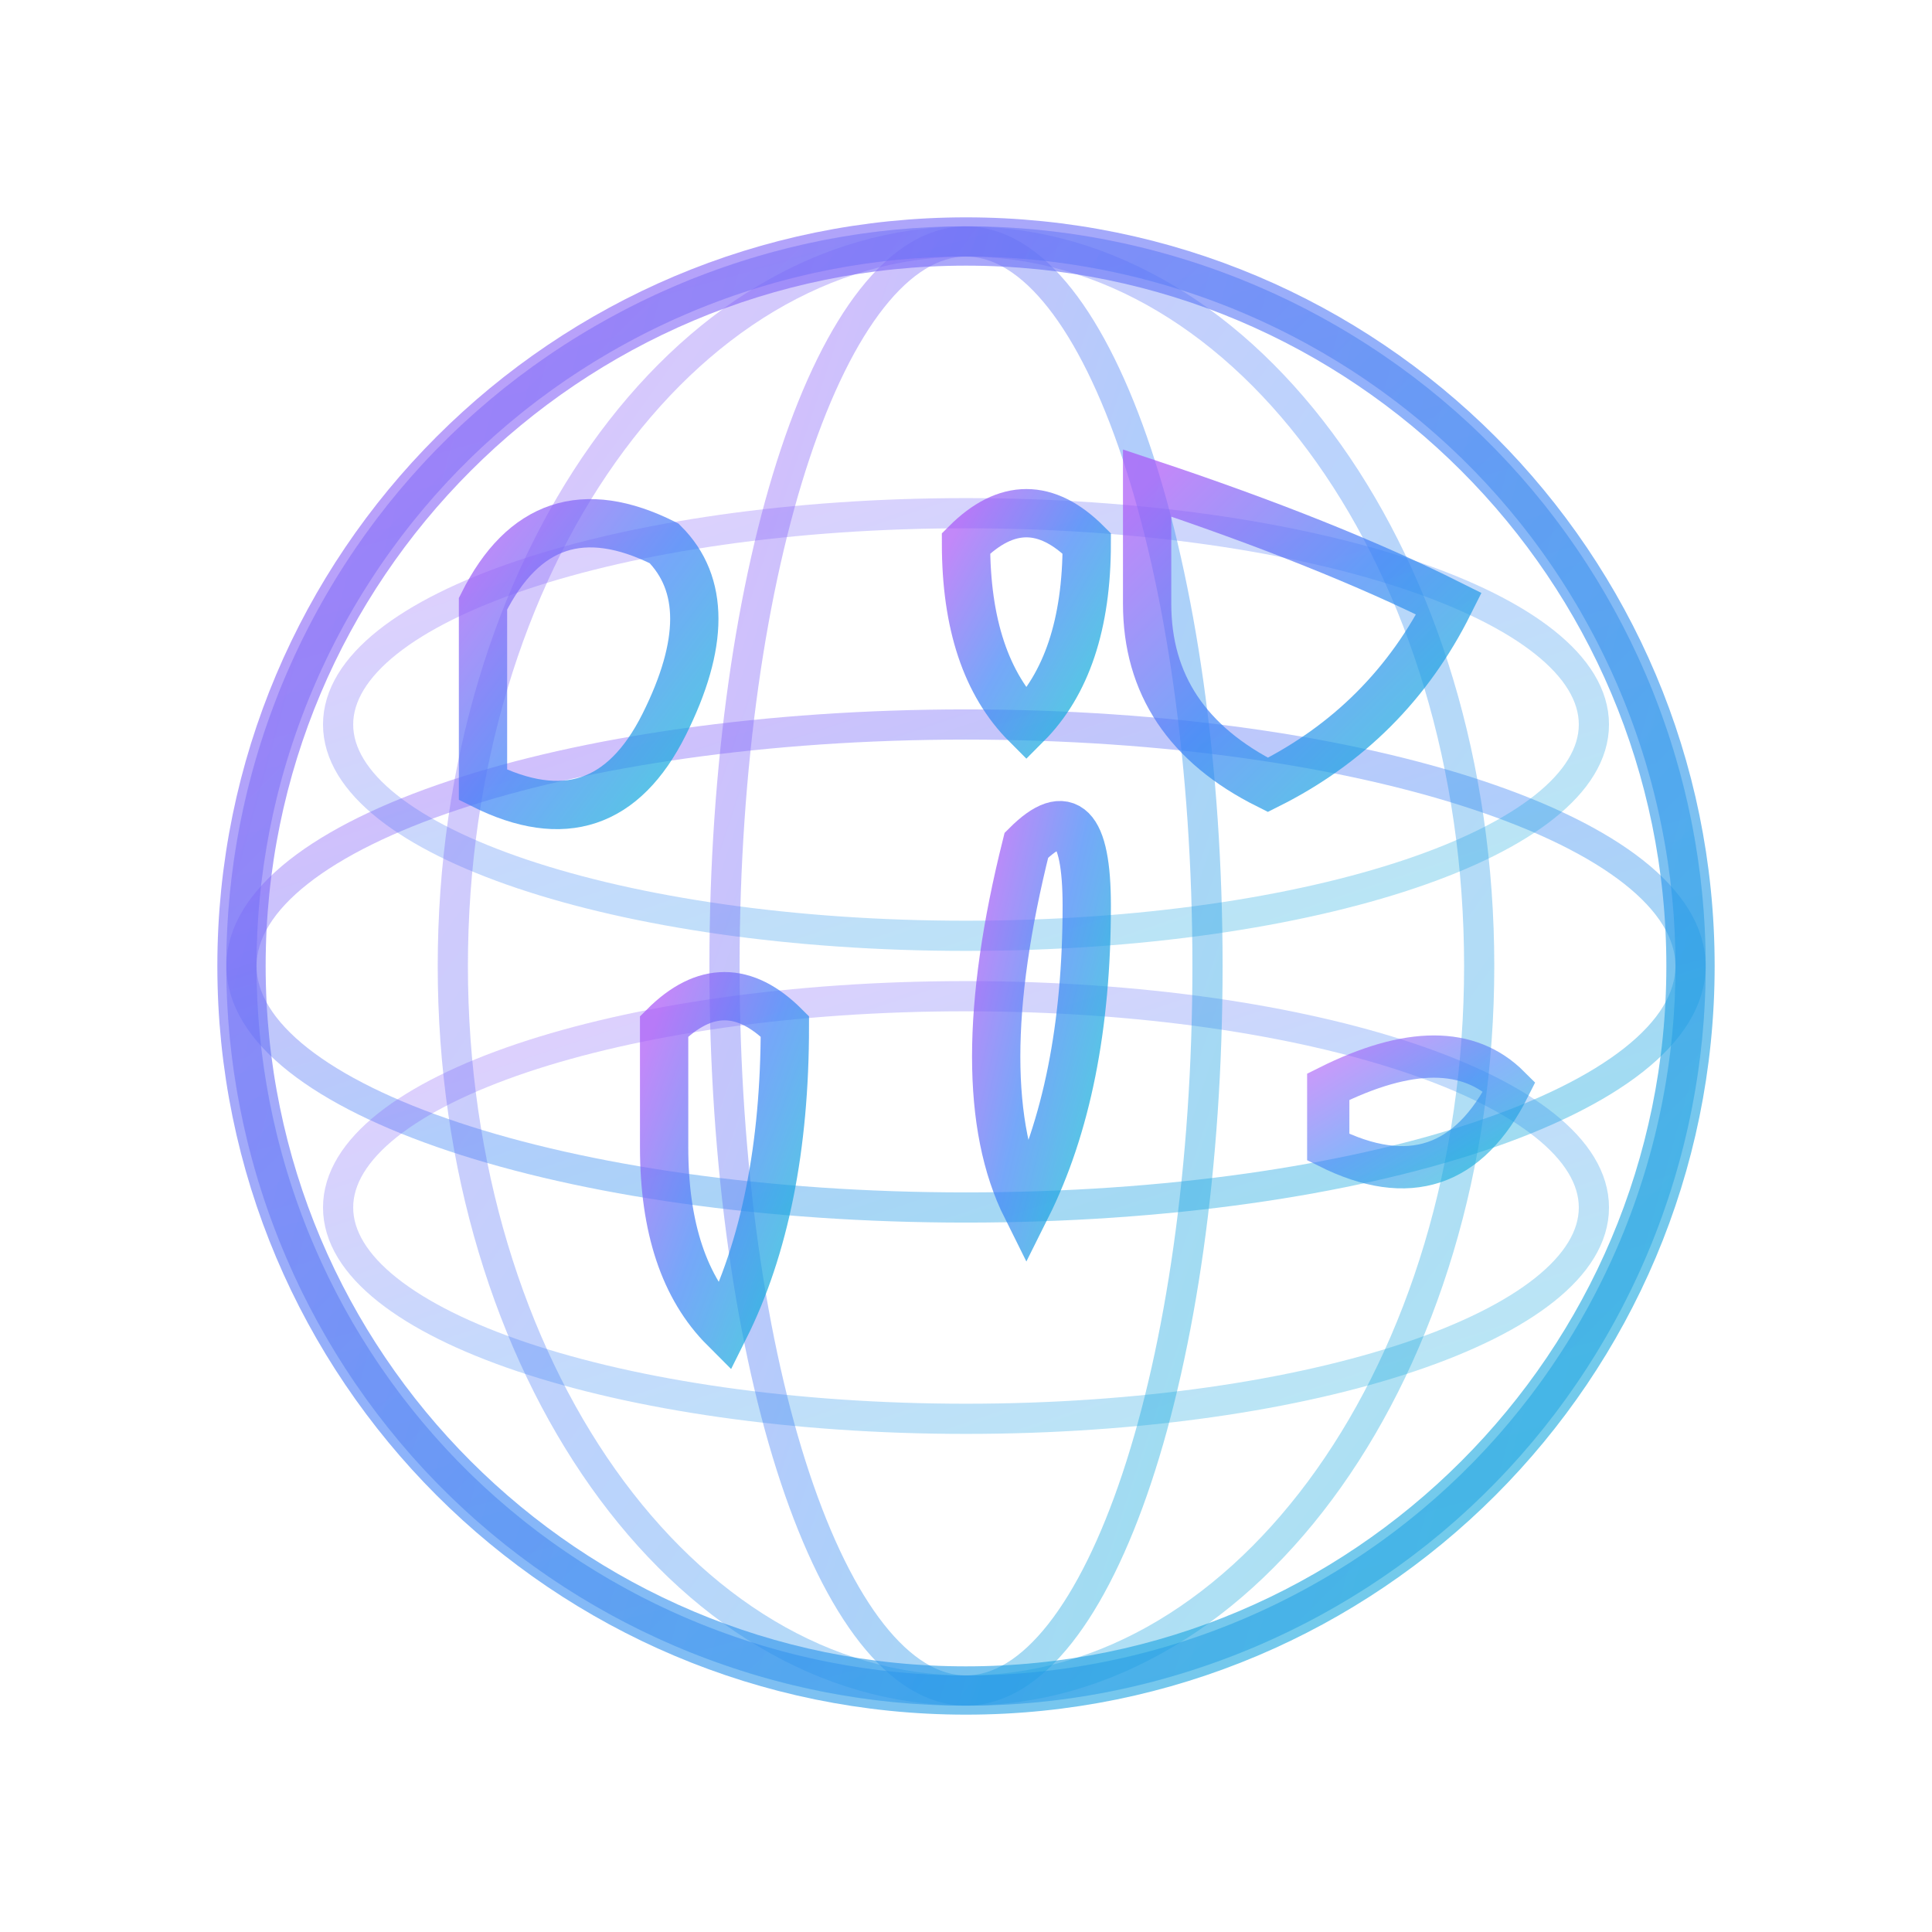
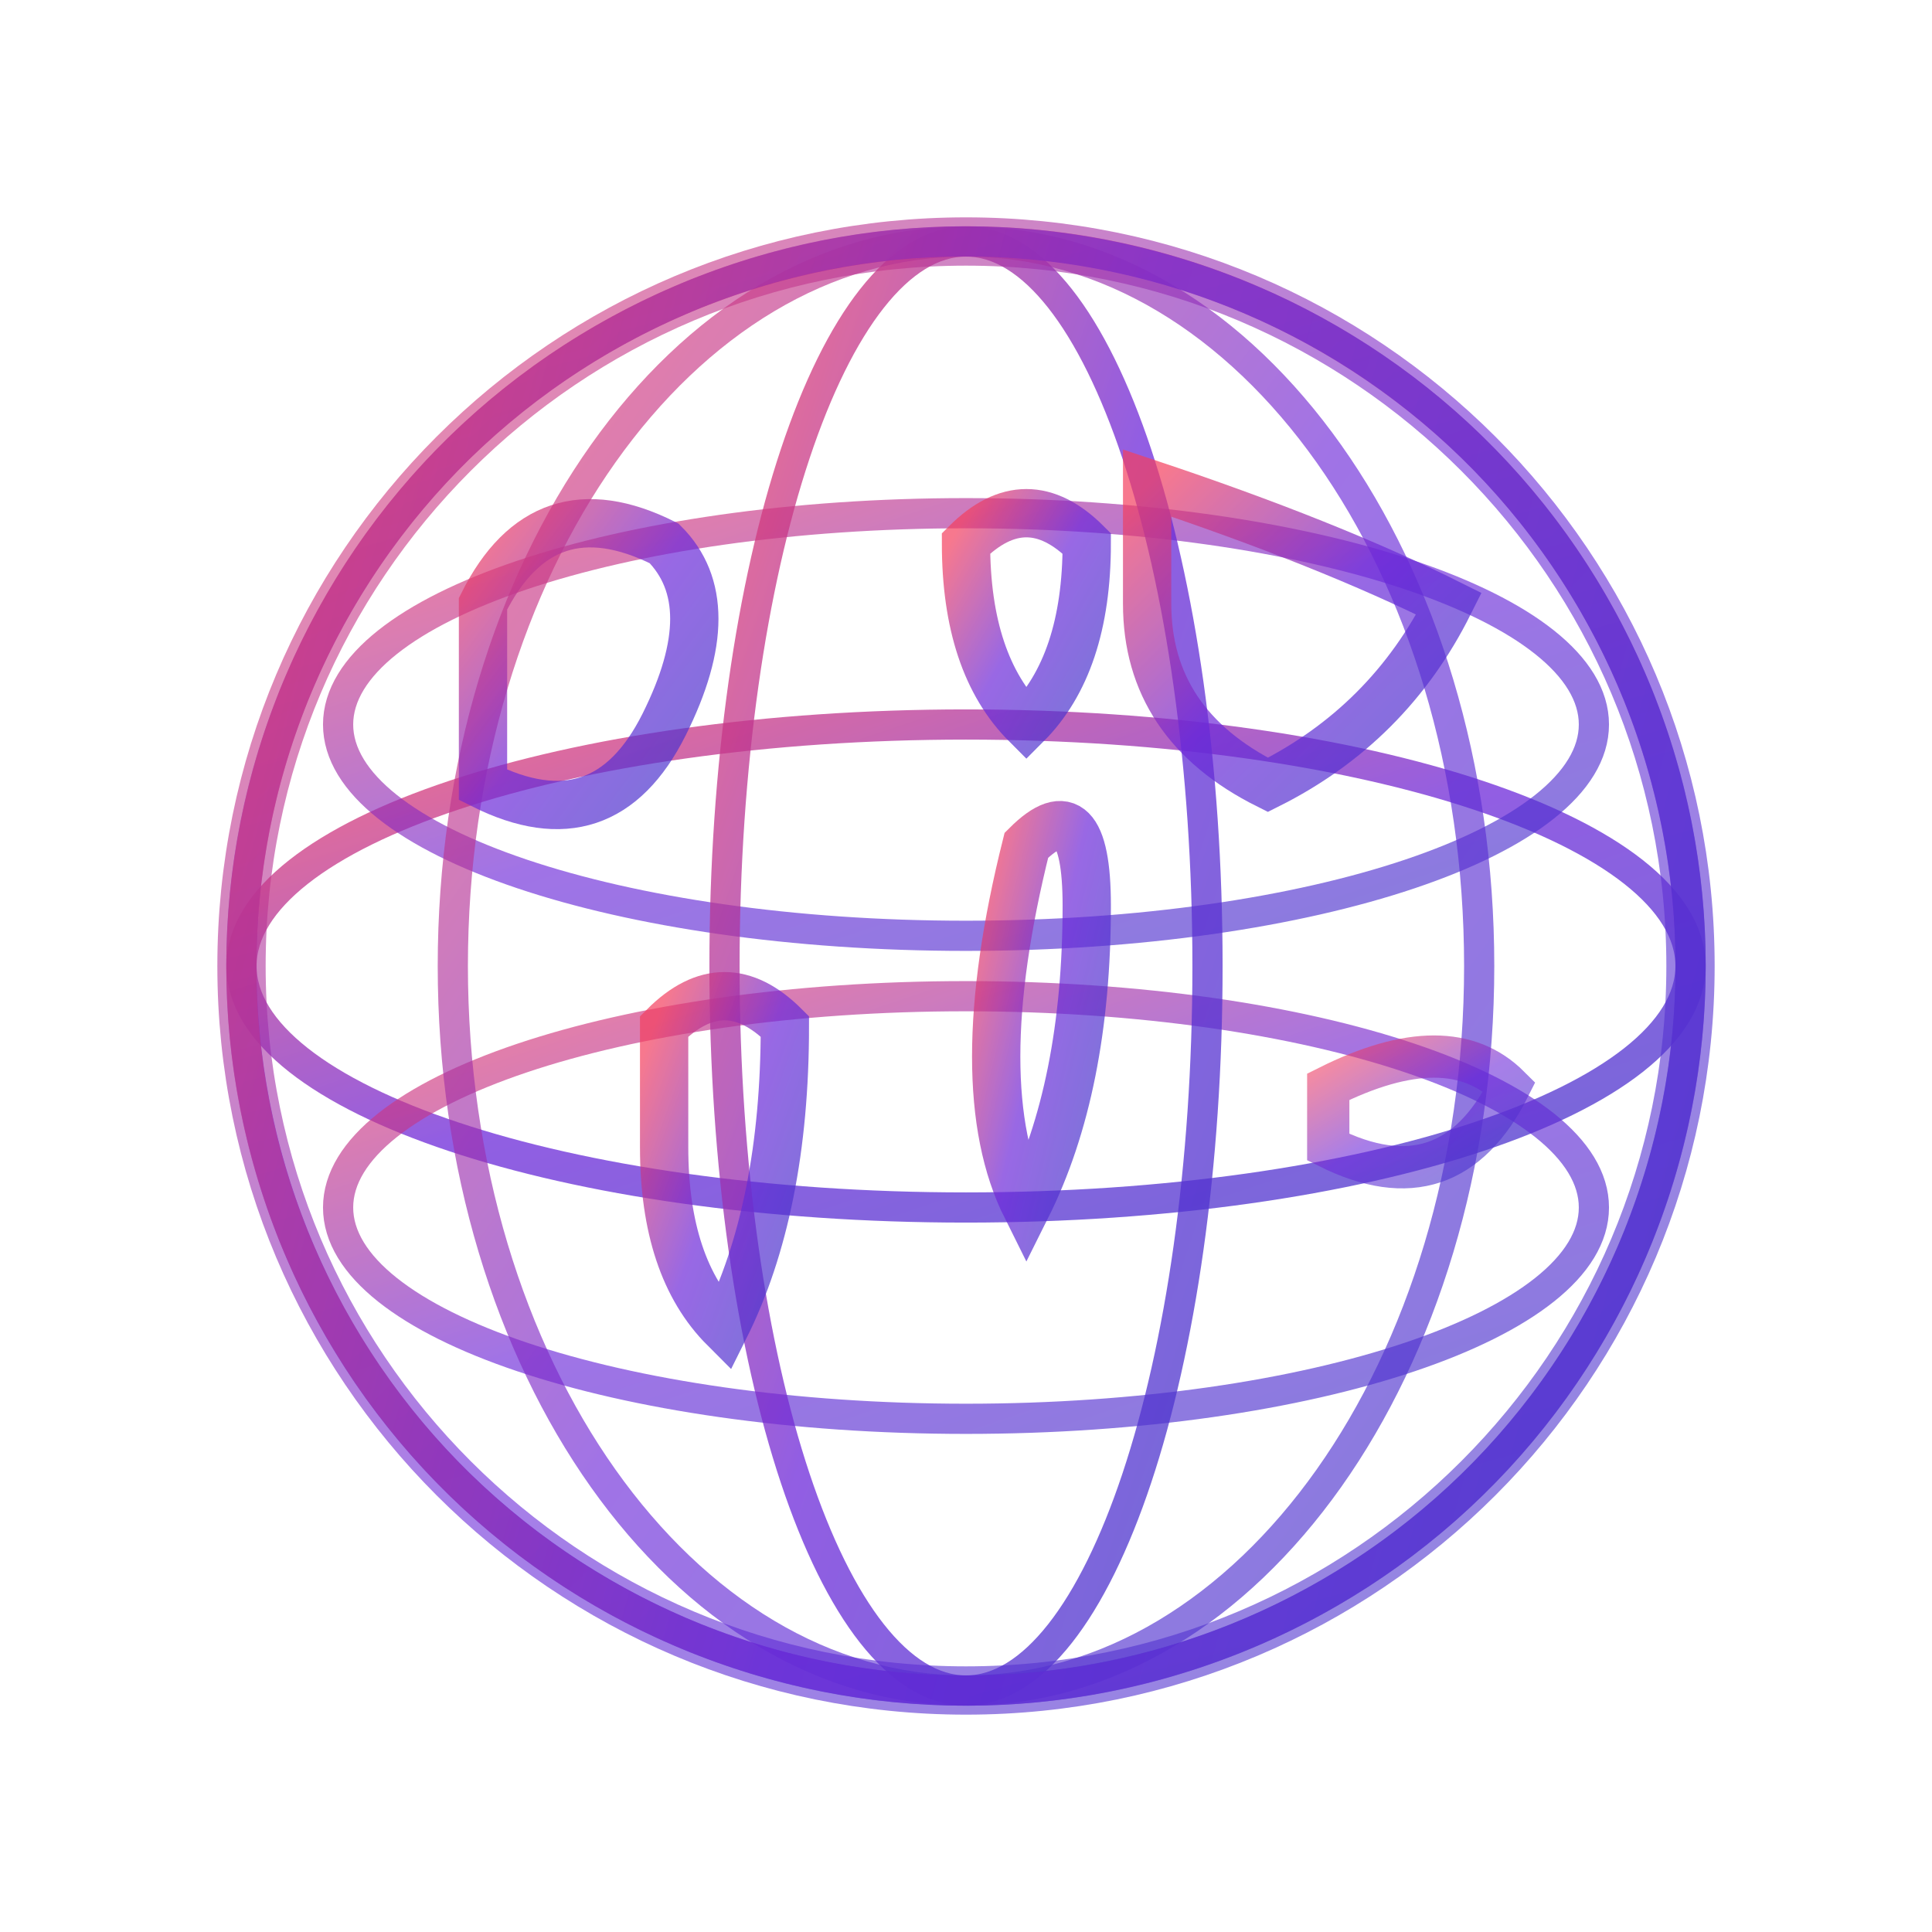
<svg xmlns="http://www.w3.org/2000/svg" viewBox="0 0 32 32">
  <defs>
    <linearGradient id="g" x1="0%" y1="0%" x2="100%" y2="100%">
-       <stop offset="0%" stop-color="#a855f7" />
-       <stop offset="50%" stop-color="#3b82f6" />
-       <stop offset="100%" stop-color="#06b6d4" />
+       <stop offset="0%" stop-color="#f43f5e" />
+       <stop offset="50%" stop-color="#6d28d9" />
+       <stop offset="100%" stop-color="#4338ca" />
    </linearGradient>
  </defs>
  <circle cx="16" cy="16" r="12" fill="none" stroke="url(#g)" stroke-width="0.8" opacity="0.6" />
-   <ellipse cx="16" cy="16" rx="12" ry="4" fill="none" stroke="url(#g)" stroke-width="0.5" opacity="0.4" />
-   <ellipse cx="16" cy="12" rx="10.4" ry="3.5" fill="none" stroke="url(#g)" stroke-width="0.5" opacity="0.3" />
-   <ellipse cx="16" cy="20" rx="10.4" ry="3.5" fill="none" stroke="url(#g)" stroke-width="0.5" opacity="0.3" />
-   <ellipse cx="16" cy="16" rx="4" ry="12" fill="none" stroke="url(#g)" stroke-width="0.5" opacity="0.4" />
-   <ellipse cx="16" cy="16" rx="8.5" ry="12" fill="none" stroke="url(#g)" stroke-width="0.5" opacity="0.35" />
-   <ellipse cx="16" cy="16" rx="12" ry="12" fill="none" stroke="url(#g)" stroke-width="0.5" opacity="0.3" transform="rotate(30 16 16)" />
-   <ellipse cx="16" cy="16" rx="12" ry="12" fill="none" stroke="url(#g)" stroke-width="0.5" opacity="0.3" transform="rotate(-30 16 16)" />
+   <ellipse cx="16" cy="16" rx="12" ry="4" fill="none" stroke="url(#g)" stroke-width="0.5" opacity="0.75" />
+   <ellipse cx="16" cy="12" rx="10.4" ry="3.5" fill="none" stroke="url(#g)" stroke-width="0.5" opacity="0.65" />
+   <ellipse cx="16" cy="20" rx="10.4" ry="3.5" fill="none" stroke="url(#g)" stroke-width="0.5" opacity="0.65" />
+   <ellipse cx="16" cy="16" rx="4" ry="12" fill="none" stroke="url(#g)" stroke-width="0.5" opacity="0.75" />
+   <ellipse cx="16" cy="16" rx="8.5" ry="12" fill="none" stroke="url(#g)" stroke-width="0.5" opacity="0.65" />
+   <ellipse cx="16" cy="16" rx="12" ry="12" fill="none" stroke="url(#g)" stroke-width="0.5" opacity="0.65" transform="rotate(30 16 16)" />
+   <ellipse cx="16" cy="16" rx="12" ry="12" fill="none" stroke="url(#g)" stroke-width="0.5" opacity="0.65" transform="rotate(-30 16 16)" />
  <path d="M8 10 Q9 8 11 9 Q12 10 11 12 Q10 14 8 13 Z" fill="none" stroke="url(#g)" stroke-width="0.8" opacity="0.7" />
  <path d="M11 17 Q12 16 13 17 Q13 20 12 22 Q11 21 11 19 Z" fill="none" stroke="url(#g)" stroke-width="0.8" opacity="0.7" />
  <path d="M16 9 Q17 8 18 9 Q18 11 17 12 Q16 11 16 9 Z" fill="none" stroke="url(#g)" stroke-width="0.8" opacity="0.7" />
  <path d="M17 14 Q18 13 18 15 Q18 18 17 20 Q16 18 17 14 Z" fill="none" stroke="url(#g)" stroke-width="0.8" opacity="0.7" />
  <path d="M19 8 Q22 9 24 10 Q23 12 21 13 Q19 12 19 10 Z" fill="none" stroke="url(#g)" stroke-width="0.8" opacity="0.7" />
  <path d="M22 18 Q24 17 25 18 Q24 20 22 19 Z" fill="none" stroke="url(#g)" stroke-width="0.7" opacity="0.6" />
</svg>
